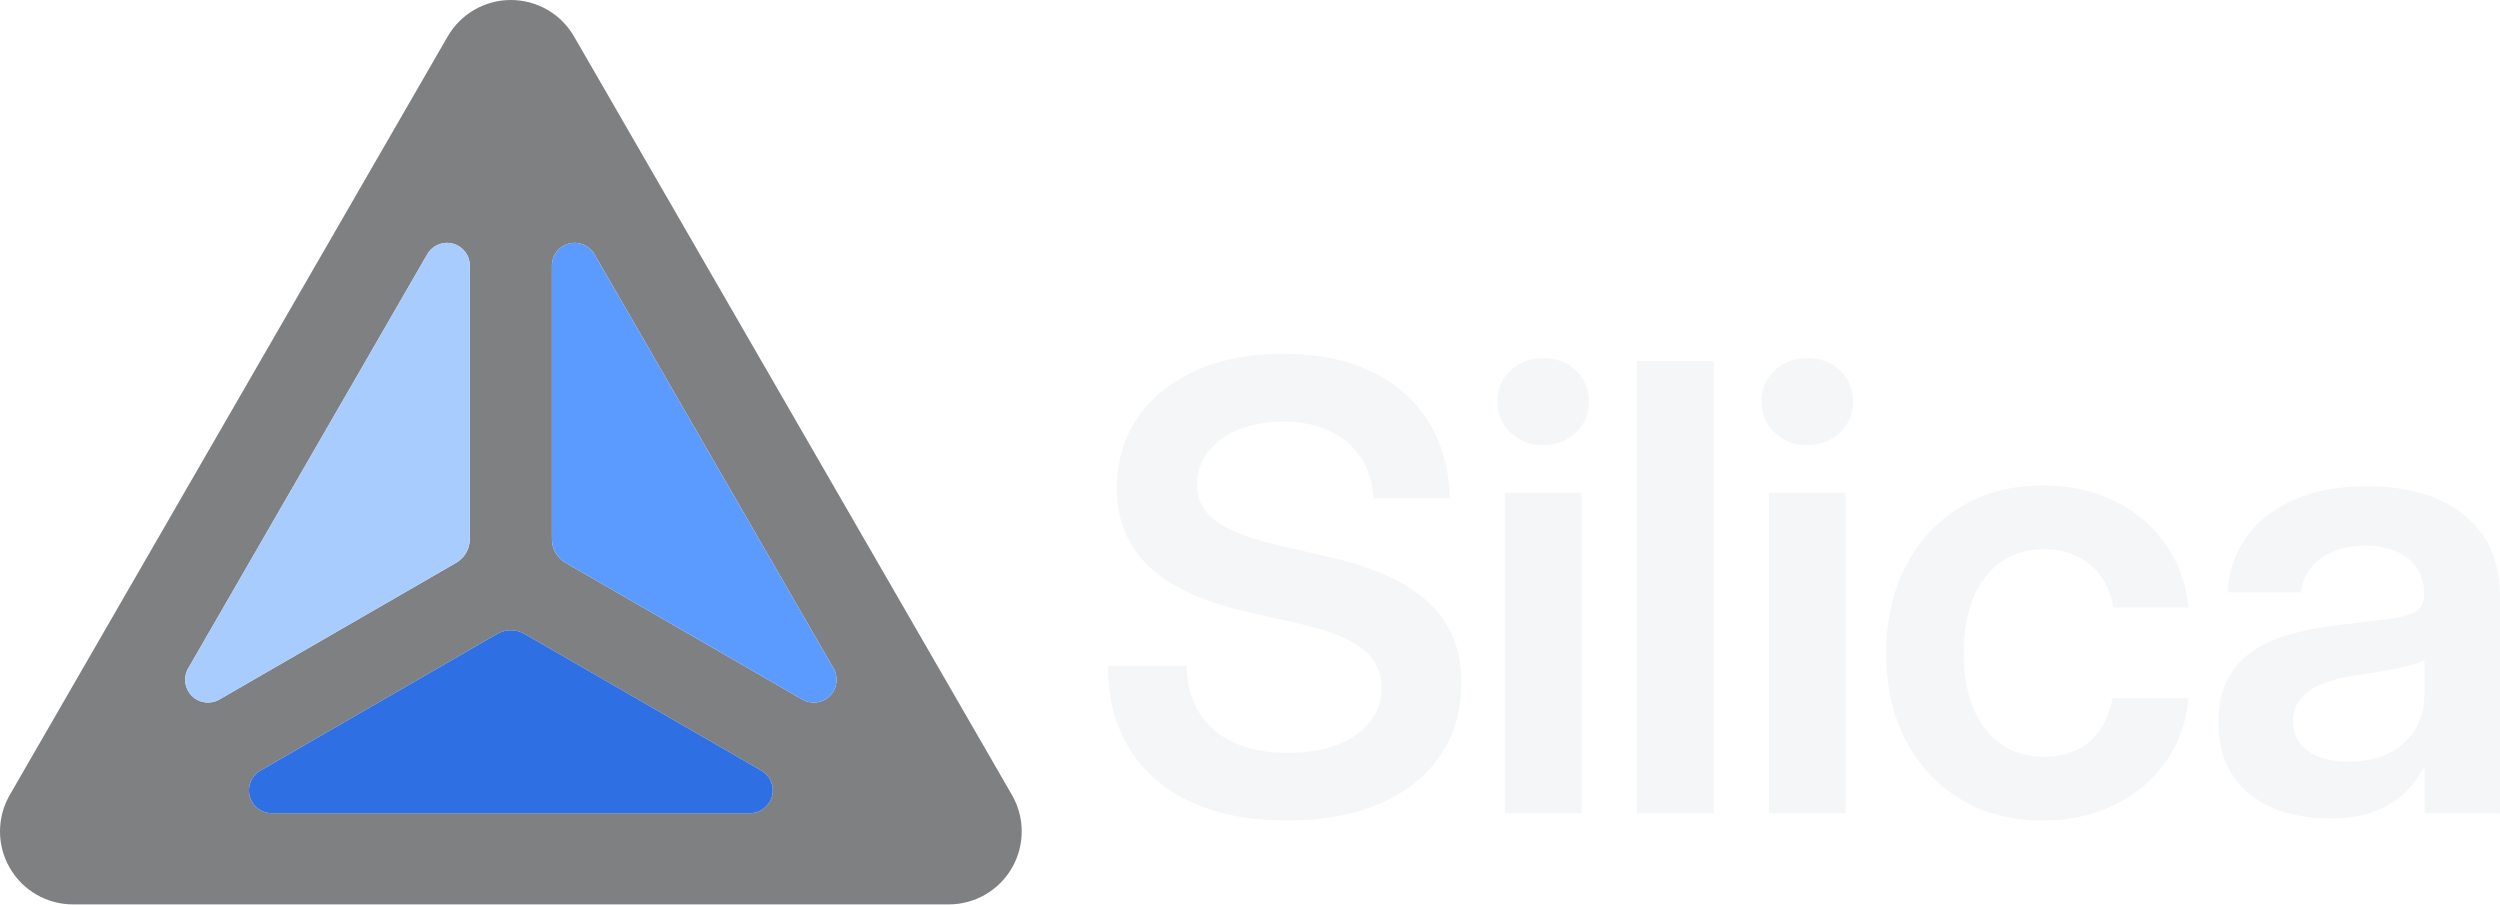
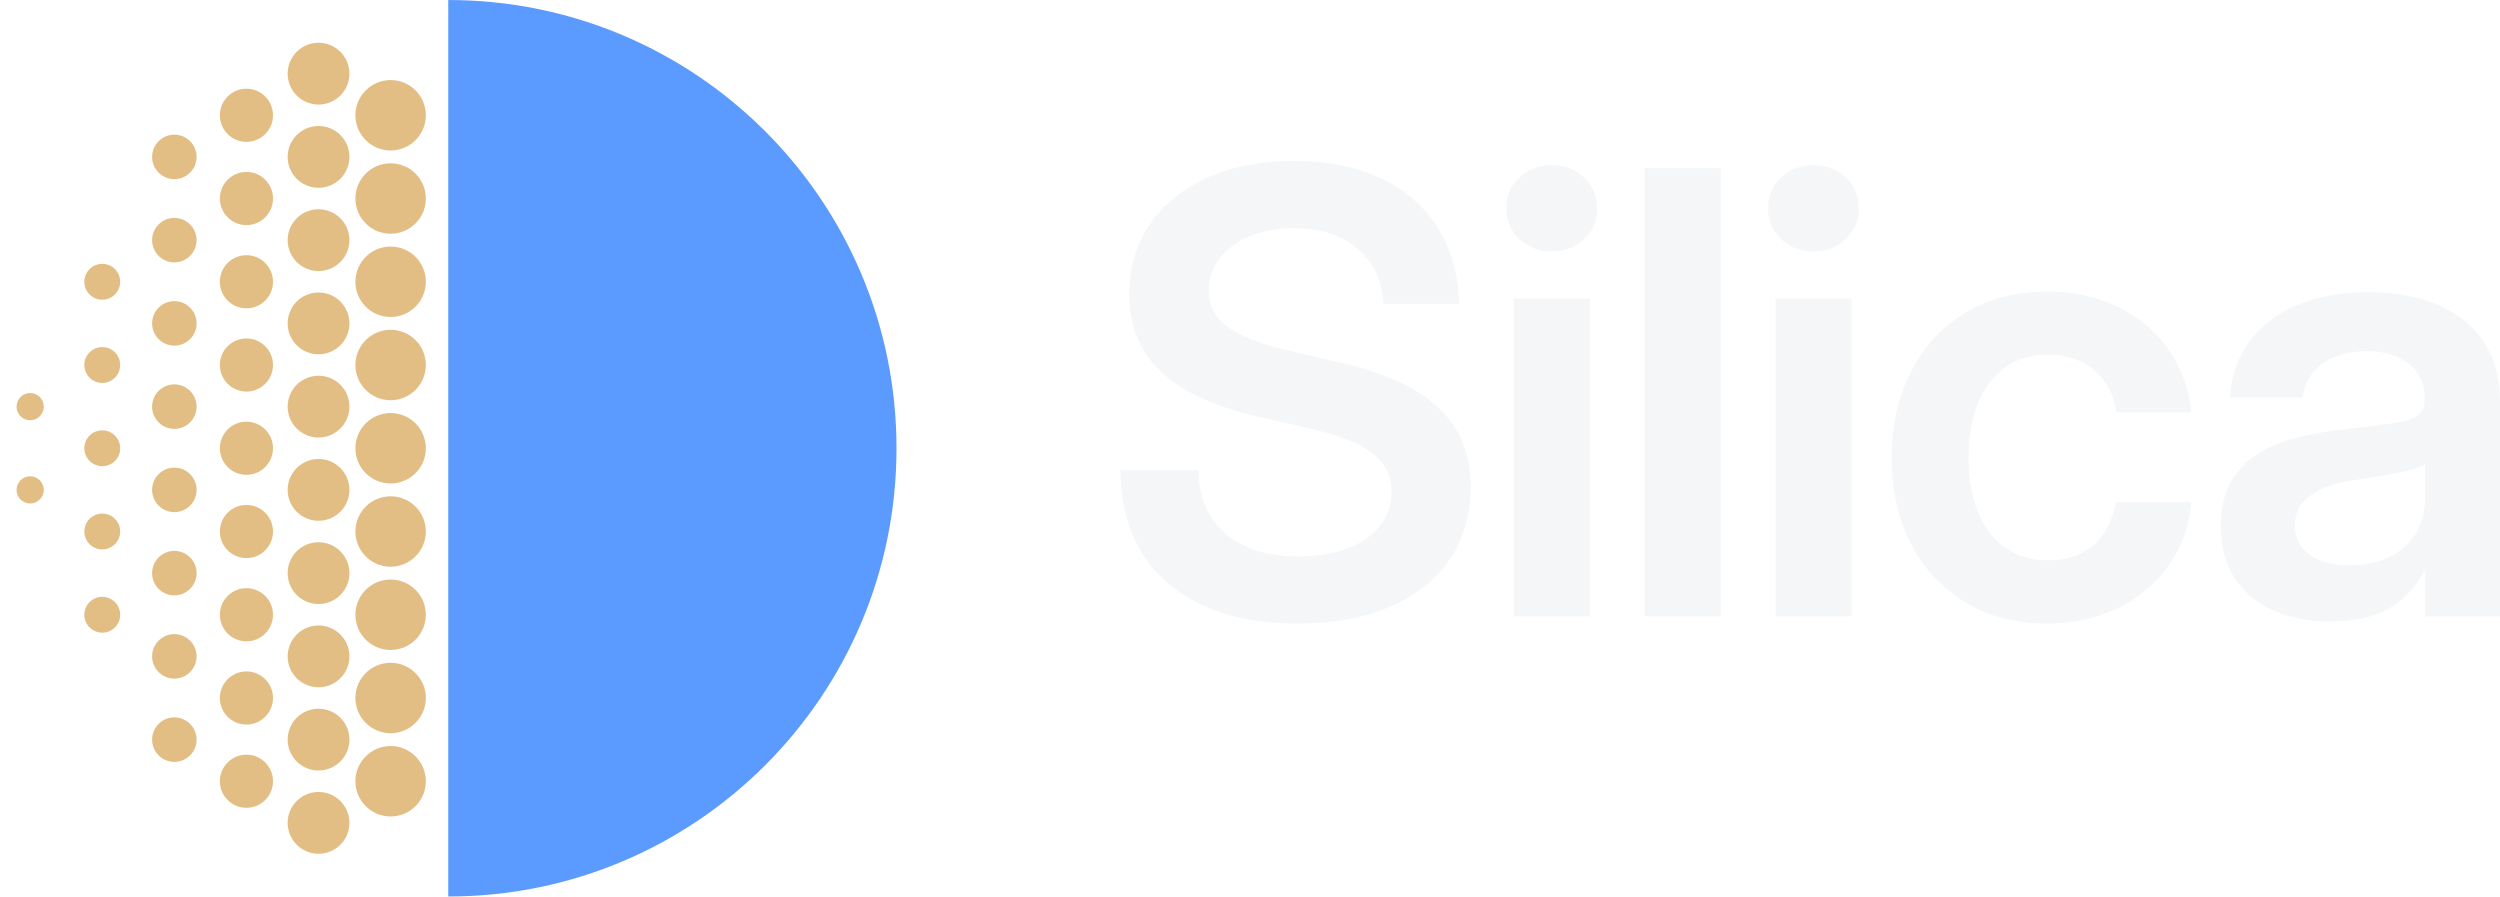
- <svg xmlns="http://www.w3.org/2000/svg" width="176.897" height="64" viewBox="0 0 176.897 64">
-   <g transform="translate(-5.164 -4.843) scale(1.291)">
-     <path fill="#16181C" fill-opacity="0.55" fill-rule="evenodd" d="M28.536 5.751A4 4 0 0 1 35.464 5.751L59.464 47.321A4 4 0 0 1 56 53.321L8 53.321A4 4 0 0 1 4.536 47.321ZM29.75 18.313A1.25 1.25 0 0 0 27.417 17.688L14.315 40.383A1.25 1.25 0 0 0 16.022 42.091L29 34.598A1.5 1.5 0 0 0 29.75 33.299ZM36.583 17.688A1.25 1.25 0 0 0 34.25 18.313L34.25 33.299A1.5 1.5 0 0 0 35 34.598L47.978 42.091A1.25 1.25 0 0 0 49.685 40.383ZM32.75 38.495A1.5 1.5 0 0 0 31.25 38.495L18.272 45.988A1.25 1.25 0 0 0 18.897 48.321L45.103 48.321A1.25 1.25 0 0 0 45.728 45.988Z" />
-     <path fill="#A9CCFF" d="M29.75 18.313A1.25 1.25 0 0 0 27.417 17.688L14.315 40.383A1.25 1.25 0 0 0 16.022 42.091L29 34.598A1.5 1.5 0 0 0 29.75 33.299Z" />
-     <path fill="#5B9BFF" d="M36.583 17.688A1.25 1.25 0 0 0 34.25 18.313L34.25 33.299A1.5 1.5 0 0 0 35 34.598L47.978 42.091A1.25 1.25 0 0 0 49.685 40.383Z" />
-     <path fill="#2F6FE4" d="M32.75 38.495A1.5 1.5 0 0 0 31.25 38.495L18.272 45.988A1.25 1.25 0 0 0 18.897 48.321L45.103 48.321A1.25 1.25 0 0 0 45.728 45.988Z" />
+ <svg xmlns="http://www.w3.org/2000/svg" width="178.496" height="64" viewBox="0 0 178.496 64">
+   <g transform="translate(-4.571 -4.571) scale(1.143)">
+     <path fill="#5B9BFF" d="M32 4A28 28 0 0 1 32 60Z" />
+     <path fill="#E2BE84" d="M26.2 11.2A2.2 2.2 0 1 0 30.6 11.2A2.2 2.2 0 1 0 26.2 11.2ZM26.2 16.4A2.2 2.2 0 1 0 30.6 16.4A2.2 2.2 0 1 0 26.2 16.4ZM26.2 21.6A2.2 2.2 0 1 0 30.6 21.6A2.2 2.2 0 1 0 26.2 21.6ZM26.2 26.8A2.2 2.2 0 1 0 30.6 26.8A2.2 2.2 0 1 0 26.2 26.8ZM26.2 32A2.2 2.2 0 1 0 30.6 32A2.2 2.2 0 1 0 26.2 32ZM26.2 37.2A2.2 2.2 0 1 0 30.6 37.2A2.2 2.2 0 1 0 26.2 37.2ZM26.2 42.4A2.2 2.2 0 1 0 30.6 42.4A2.2 2.2 0 1 0 26.2 42.4ZM26.2 47.6A2.2 2.2 0 1 0 30.6 47.6A2.2 2.2 0 1 0 26.2 47.6ZM26.2 52.8A2.2 2.2 0 1 0 30.6 52.8A2.2 2.2 0 1 0 26.2 52.8ZM21.967 8.6A1.93 1.93 0 1 0 25.827 8.6A1.93 1.93 0 1 0 21.967 8.6ZM21.967 13.8A1.93 1.93 0 1 0 25.827 13.8A1.93 1.93 0 1 0 21.967 13.8ZM21.967 19A1.93 1.93 0 1 0 25.827 19A1.93 1.93 0 1 0 21.967 19ZM21.967 24.2A1.93 1.93 0 1 0 25.827 24.2A1.93 1.93 0 1 0 21.967 24.2ZM21.967 29.4A1.93 1.93 0 1 0 25.827 29.4A1.93 1.93 0 1 0 21.967 29.4ZM21.967 34.6A1.93 1.93 0 1 0 25.827 34.6A1.93 1.93 0 1 0 21.967 34.6ZM21.967 39.8A1.93 1.93 0 1 0 25.827 39.8A1.93 1.93 0 1 0 21.967 39.8ZM21.967 45A1.93 1.93 0 1 0 25.827 45A1.93 1.93 0 1 0 21.967 45ZM21.967 50.2A1.93 1.93 0 1 0 25.827 50.2A1.93 1.93 0 1 0 21.967 50.2ZM21.967 55.4A1.93 1.93 0 1 0 25.827 55.4A1.93 1.93 0 1 0 21.967 55.4ZM17.733 11.2A1.66 1.66 0 1 0 21.053 11.2A1.66 1.66 0 1 0 17.733 11.2ZM17.733 16.4A1.66 1.66 0 1 0 21.053 16.4A1.66 1.66 0 1 0 17.733 16.4ZM17.733 21.6A1.66 1.66 0 1 0 21.053 21.6A1.66 1.66 0 1 0 17.733 21.6ZM17.733 26.8A1.66 1.66 0 1 0 21.053 26.8A1.66 1.66 0 1 0 17.733 26.8ZM17.733 32A1.66 1.66 0 1 0 21.053 32A1.66 1.66 0 1 0 17.733 32ZM17.733 37.2A1.66 1.66 0 1 0 21.053 37.2A1.66 1.66 0 1 0 17.733 37.2ZM17.733 42.4A1.66 1.66 0 1 0 21.053 42.4A1.66 1.66 0 1 0 17.733 42.4ZM17.733 47.6A1.66 1.66 0 1 0 21.053 47.6A1.66 1.66 0 1 0 17.733 47.6ZM17.733 52.8A1.66 1.66 0 1 0 21.053 52.8A1.66 1.66 0 1 0 17.733 52.8ZM13.5 13.8A1.39 1.39 0 1 0 16.28 13.8A1.39 1.39 0 1 0 13.5 13.8ZM13.5 19A1.39 1.39 0 1 0 16.28 19A1.39 1.39 0 1 0 13.5 19ZM13.5 24.2A1.39 1.39 0 1 0 16.28 24.2A1.39 1.39 0 1 0 13.5 24.2ZM13.5 29.4A1.39 1.39 0 1 0 16.28 29.4A1.39 1.39 0 1 0 13.5 29.4ZM13.5 34.6A1.39 1.39 0 1 0 16.28 34.6A1.39 1.39 0 1 0 13.5 34.6ZM13.5 39.8A1.39 1.39 0 1 0 16.28 39.8A1.39 1.39 0 1 0 13.5 39.8ZM13.5 45A1.39 1.39 0 1 0 16.28 45A1.39 1.39 0 1 0 13.5 45ZM13.5 50.2A1.39 1.39 0 1 0 16.28 50.2A1.39 1.39 0 1 0 13.5 50.2ZM9.267 21.6A1.12 1.12 0 1 0 11.507 21.6A1.12 1.12 0 1 0 9.267 21.6ZM9.267 26.8A1.12 1.12 0 1 0 11.507 26.8A1.12 1.12 0 1 0 9.267 26.8ZM9.267 32A1.12 1.12 0 1 0 11.507 32A1.12 1.12 0 1 0 9.267 32ZM9.267 37.2A1.12 1.12 0 1 0 11.507 37.2A1.12 1.12 0 1 0 9.267 37.2ZM9.267 42.4A1.12 1.12 0 1 0 11.507 42.4A1.12 1.12 0 1 0 9.267 42.4ZM5.033 29.4A0.85 0.85 0 1 0 6.733 29.4A0.85 0.85 0 1 0 5.033 29.4ZM5.033 34.6A0.85 0.85 0 1 0 6.733 34.6A0.85 0.85 0 1 0 5.033 34.6Z" />
  </g>
-   <path fill="#F5F6F8" d="M91.074 58.06Q87.117 58.06 84.279 56.751Q81.442 55.441 79.921 52.987Q78.401 50.534 78.401 47.112H83.968Q83.992 49.033 84.847 50.417Q85.702 51.801 87.299 52.535Q88.897 53.27 91.112 53.27Q93.121 53.27 94.606 52.702Q96.091 52.135 96.923 51.096Q97.754 50.057 97.754 48.656Q97.754 47.525 97.154 46.684Q96.555 45.843 95.25 45.214Q93.946 44.585 91.812 44.104L88.373 43.324Q83.569 42.238 81.299 40.087Q79.03 37.937 79.03 34.564Q79.03 31.694 80.498 29.554Q81.966 27.414 84.62 26.221Q87.273 25.029 90.803 25.029Q94.372 25.029 96.981 26.262Q99.591 27.494 101.043 29.782Q102.495 32.07 102.588 35.241H97.189Q97.024 32.714 95.308 31.273Q93.591 29.833 90.782 29.833Q89.014 29.833 87.643 30.4Q86.271 30.968 85.489 31.971Q84.708 32.975 84.708 34.286Q84.708 35.362 85.298 36.146Q85.888 36.93 87.171 37.527Q88.454 38.124 90.534 38.603L93.785 39.35Q96.273 39.907 98.087 40.715Q99.902 41.524 101.08 42.621Q102.258 43.718 102.832 45.132Q103.405 46.546 103.405 48.306Q103.405 51.285 101.902 53.479Q100.398 55.672 97.63 56.866Q94.862 58.06 91.074 58.06ZM106.485 57.544V34.865H111.914V57.544H106.485ZM109.192 31.492Q107.806 31.492 106.878 30.605Q105.951 29.717 105.951 28.408Q105.951 27.097 106.878 26.216Q107.806 25.335 109.182 25.335Q110.576 25.335 111.505 26.215Q112.433 27.095 112.433 28.418Q112.433 29.723 111.504 30.608Q110.574 31.492 109.192 31.492ZM121.258 25.544V57.544H115.828V25.544H121.258ZM125.172 57.544V34.865H130.601V57.544H125.172ZM127.878 31.492Q126.492 31.492 125.565 30.605Q124.637 29.717 124.637 28.408Q124.637 27.097 125.565 26.216Q126.492 25.335 127.868 25.335Q129.263 25.335 130.191 26.215Q131.12 27.095 131.12 28.418Q131.12 29.723 130.19 30.608Q129.26 31.492 127.878 31.492ZM144.559 58.06Q141.245 58.06 138.745 56.557Q136.244 55.055 134.854 52.388Q133.463 49.721 133.463 46.232Q133.463 42.73 134.854 40.049Q136.244 37.368 138.745 35.859Q141.245 34.35 144.559 34.35Q146.693 34.35 148.498 34.987Q150.303 35.624 151.66 36.78Q153.017 37.935 153.843 39.51Q154.668 41.084 154.85 42.98H149.533Q149.386 42.063 148.995 41.311Q148.603 40.558 147.978 40.012Q147.353 39.465 146.516 39.164Q145.679 38.863 144.621 38.863Q142.85 38.863 141.577 39.768Q140.305 40.672 139.628 42.327Q138.951 43.982 138.951 46.232Q138.951 48.462 139.628 50.106Q140.305 51.751 141.574 52.649Q142.844 53.546 144.621 53.546Q145.679 53.546 146.502 53.255Q147.326 52.964 147.923 52.418Q148.521 51.871 148.912 51.104Q149.303 50.337 149.492 49.399H154.85Q154.699 51.267 153.885 52.845Q153.071 54.423 151.704 55.594Q150.336 56.764 148.519 57.412Q146.702 58.06 144.559 58.06ZM164.813 57.911Q162.55 57.911 160.783 57.154Q159.016 56.396 157.994 54.88Q156.971 53.363 156.971 51.108Q156.971 49.169 157.699 47.91Q158.427 46.651 159.674 45.899Q160.92 45.147 162.53 44.755Q164.14 44.363 165.883 44.179Q167.991 43.94 169.225 43.763Q170.459 43.586 170.989 43.226Q171.519 42.867 171.519 42.093V41.925Q171.519 40.95 171.025 40.207Q170.531 39.464 169.604 39.04Q168.678 38.616 167.375 38.616Q166.07 38.616 165.073 39.038Q164.076 39.459 163.492 40.203Q162.907 40.946 162.822 41.915H157.614Q157.752 39.654 158.972 37.97Q160.192 36.287 162.36 35.346Q164.528 34.405 167.498 34.405Q169.706 34.405 171.453 34.938Q173.2 35.471 174.412 36.474Q175.625 37.478 176.257 38.895Q176.889 40.312 176.889 42.08V57.544H171.565V54.338H171.479Q170.947 55.348 170.091 56.159Q169.234 56.971 167.946 57.441Q166.658 57.911 164.813 57.911ZM166.148 53.897Q167.91 53.897 169.116 53.254Q170.323 52.611 170.936 51.539Q171.55 50.467 171.55 49.155V46.691Q171.296 46.853 170.804 47.002Q170.313 47.151 169.636 47.288Q168.96 47.426 168.171 47.557Q167.381 47.688 166.546 47.809Q165.391 47.974 164.414 48.35Q163.437 48.726 162.846 49.376Q162.255 50.027 162.255 51.06Q162.255 51.942 162.735 52.581Q163.215 53.22 164.089 53.558Q164.964 53.897 166.148 53.897Z" />
+   <path fill="#F5F6F8" d="M92.672 44.521Q88.715 44.521 85.878 43.212Q83.04 41.902 81.52 39.448Q79.999 36.995 79.999 33.573H85.567Q85.59 35.494 86.445 36.878Q87.3 38.262 88.898 38.996Q90.495 39.731 92.711 39.731Q94.719 39.731 96.204 39.163Q97.69 38.596 98.521 37.557Q99.352 36.518 99.352 35.117Q99.352 33.986 98.752 33.145Q98.153 32.304 96.849 31.675Q95.545 31.046 93.411 30.565L89.971 29.785Q85.167 28.699 82.898 26.548Q80.628 24.398 80.628 21.025Q80.628 18.155 82.096 16.015Q83.564 13.875 86.218 12.682Q88.872 11.49 92.401 11.49Q95.97 11.49 98.58 12.723Q101.19 13.955 102.641 16.243Q104.093 18.531 104.187 21.702H98.787Q98.623 19.175 96.906 17.734Q95.189 16.294 92.381 16.294Q90.613 16.294 89.241 16.861Q87.869 17.429 87.088 18.432Q86.306 19.436 86.306 20.747Q86.306 21.823 86.896 22.607Q87.487 23.391 88.77 23.988Q90.053 24.585 92.132 25.064L95.383 25.811Q97.871 26.368 99.686 27.176Q101.501 27.985 102.678 29.082Q103.856 30.179 104.43 31.593Q105.004 33.007 105.004 34.767Q105.004 37.746 103.5 39.94Q101.996 42.133 99.228 43.327Q96.46 44.521 92.672 44.521ZM108.084 44.005V21.326H113.513V44.005H108.084ZM110.79 17.953Q109.404 17.953 108.477 17.066Q107.549 16.178 107.549 14.869Q107.549 13.558 108.477 12.677Q109.404 11.796 110.78 11.796Q112.175 11.796 113.103 12.676Q114.032 13.556 114.032 14.879Q114.032 16.184 113.102 17.069Q112.172 17.953 110.79 17.953ZM122.856 12.005V44.005H117.427V12.005H122.856ZM126.77 44.005V21.326H132.199V44.005H126.77ZM129.477 17.953Q128.09 17.953 127.163 17.066Q126.235 16.178 126.235 14.869Q126.235 13.558 127.163 12.677Q128.09 11.796 129.467 11.796Q130.861 11.796 131.789 12.676Q132.718 13.556 132.718 14.879Q132.718 16.184 131.788 17.069Q130.858 17.953 129.477 17.953ZM146.157 44.521Q142.844 44.521 140.343 43.018Q137.842 41.516 136.452 38.849Q135.061 36.182 135.061 32.693Q135.061 29.191 136.452 26.51Q137.842 23.829 140.343 22.32Q142.844 20.811 146.157 20.811Q148.291 20.811 150.096 21.448Q151.902 22.085 153.258 23.241Q154.615 24.396 155.441 25.971Q156.266 27.545 156.449 29.441H151.131Q150.984 28.524 150.593 27.772Q150.202 27.019 149.577 26.473Q148.952 25.926 148.114 25.625Q147.277 25.324 146.219 25.324Q144.448 25.324 143.176 26.229Q141.903 27.133 141.226 28.788Q140.549 30.443 140.549 32.693Q140.549 34.923 141.226 36.567Q141.903 38.212 143.173 39.11Q144.442 40.007 146.219 40.007Q147.277 40.007 148.101 39.716Q148.924 39.425 149.522 38.879Q150.119 38.332 150.51 37.565Q150.902 36.798 151.09 35.86H156.449Q156.297 37.728 155.483 39.306Q154.669 40.884 153.302 42.055Q151.934 43.225 150.117 43.873Q148.3 44.521 146.157 44.521ZM166.411 44.372Q164.148 44.372 162.381 43.614Q160.614 42.857 159.592 41.341Q158.57 39.824 158.57 37.569Q158.57 35.63 159.297 34.371Q160.025 33.112 161.272 32.36Q162.519 31.608 164.129 31.216Q165.739 30.824 167.482 30.64Q169.589 30.401 170.823 30.224Q172.057 30.047 172.587 29.687Q173.117 29.328 173.117 28.554V28.386Q173.117 27.411 172.623 26.668Q172.129 25.925 171.203 25.501Q170.276 25.077 168.973 25.077Q167.668 25.077 166.671 25.499Q165.674 25.92 165.09 26.664Q164.506 27.407 164.42 28.376H159.212Q159.351 26.115 160.57 24.431Q161.79 22.748 163.958 21.807Q166.126 20.866 169.097 20.866Q171.304 20.866 173.051 21.399Q174.798 21.932 176.011 22.935Q177.223 23.939 177.856 25.356Q178.488 26.773 178.488 28.541V44.005H173.163V40.799H173.077Q172.546 41.809 171.689 42.62Q170.833 43.432 169.545 43.902Q168.256 44.372 166.411 44.372ZM167.746 40.358Q169.508 40.358 170.715 39.715Q171.921 39.072 172.535 38Q173.148 36.928 173.148 35.616V33.152Q172.895 33.314 172.403 33.463Q171.911 33.612 171.235 33.749Q170.559 33.887 169.769 34.018Q168.98 34.149 168.145 34.27Q166.989 34.435 166.012 34.811Q165.035 35.187 164.444 35.837Q163.853 36.488 163.853 37.521Q163.853 38.403 164.333 39.042Q164.813 39.681 165.688 40.019Q166.562 40.358 167.746 40.358Z" />
</svg>
